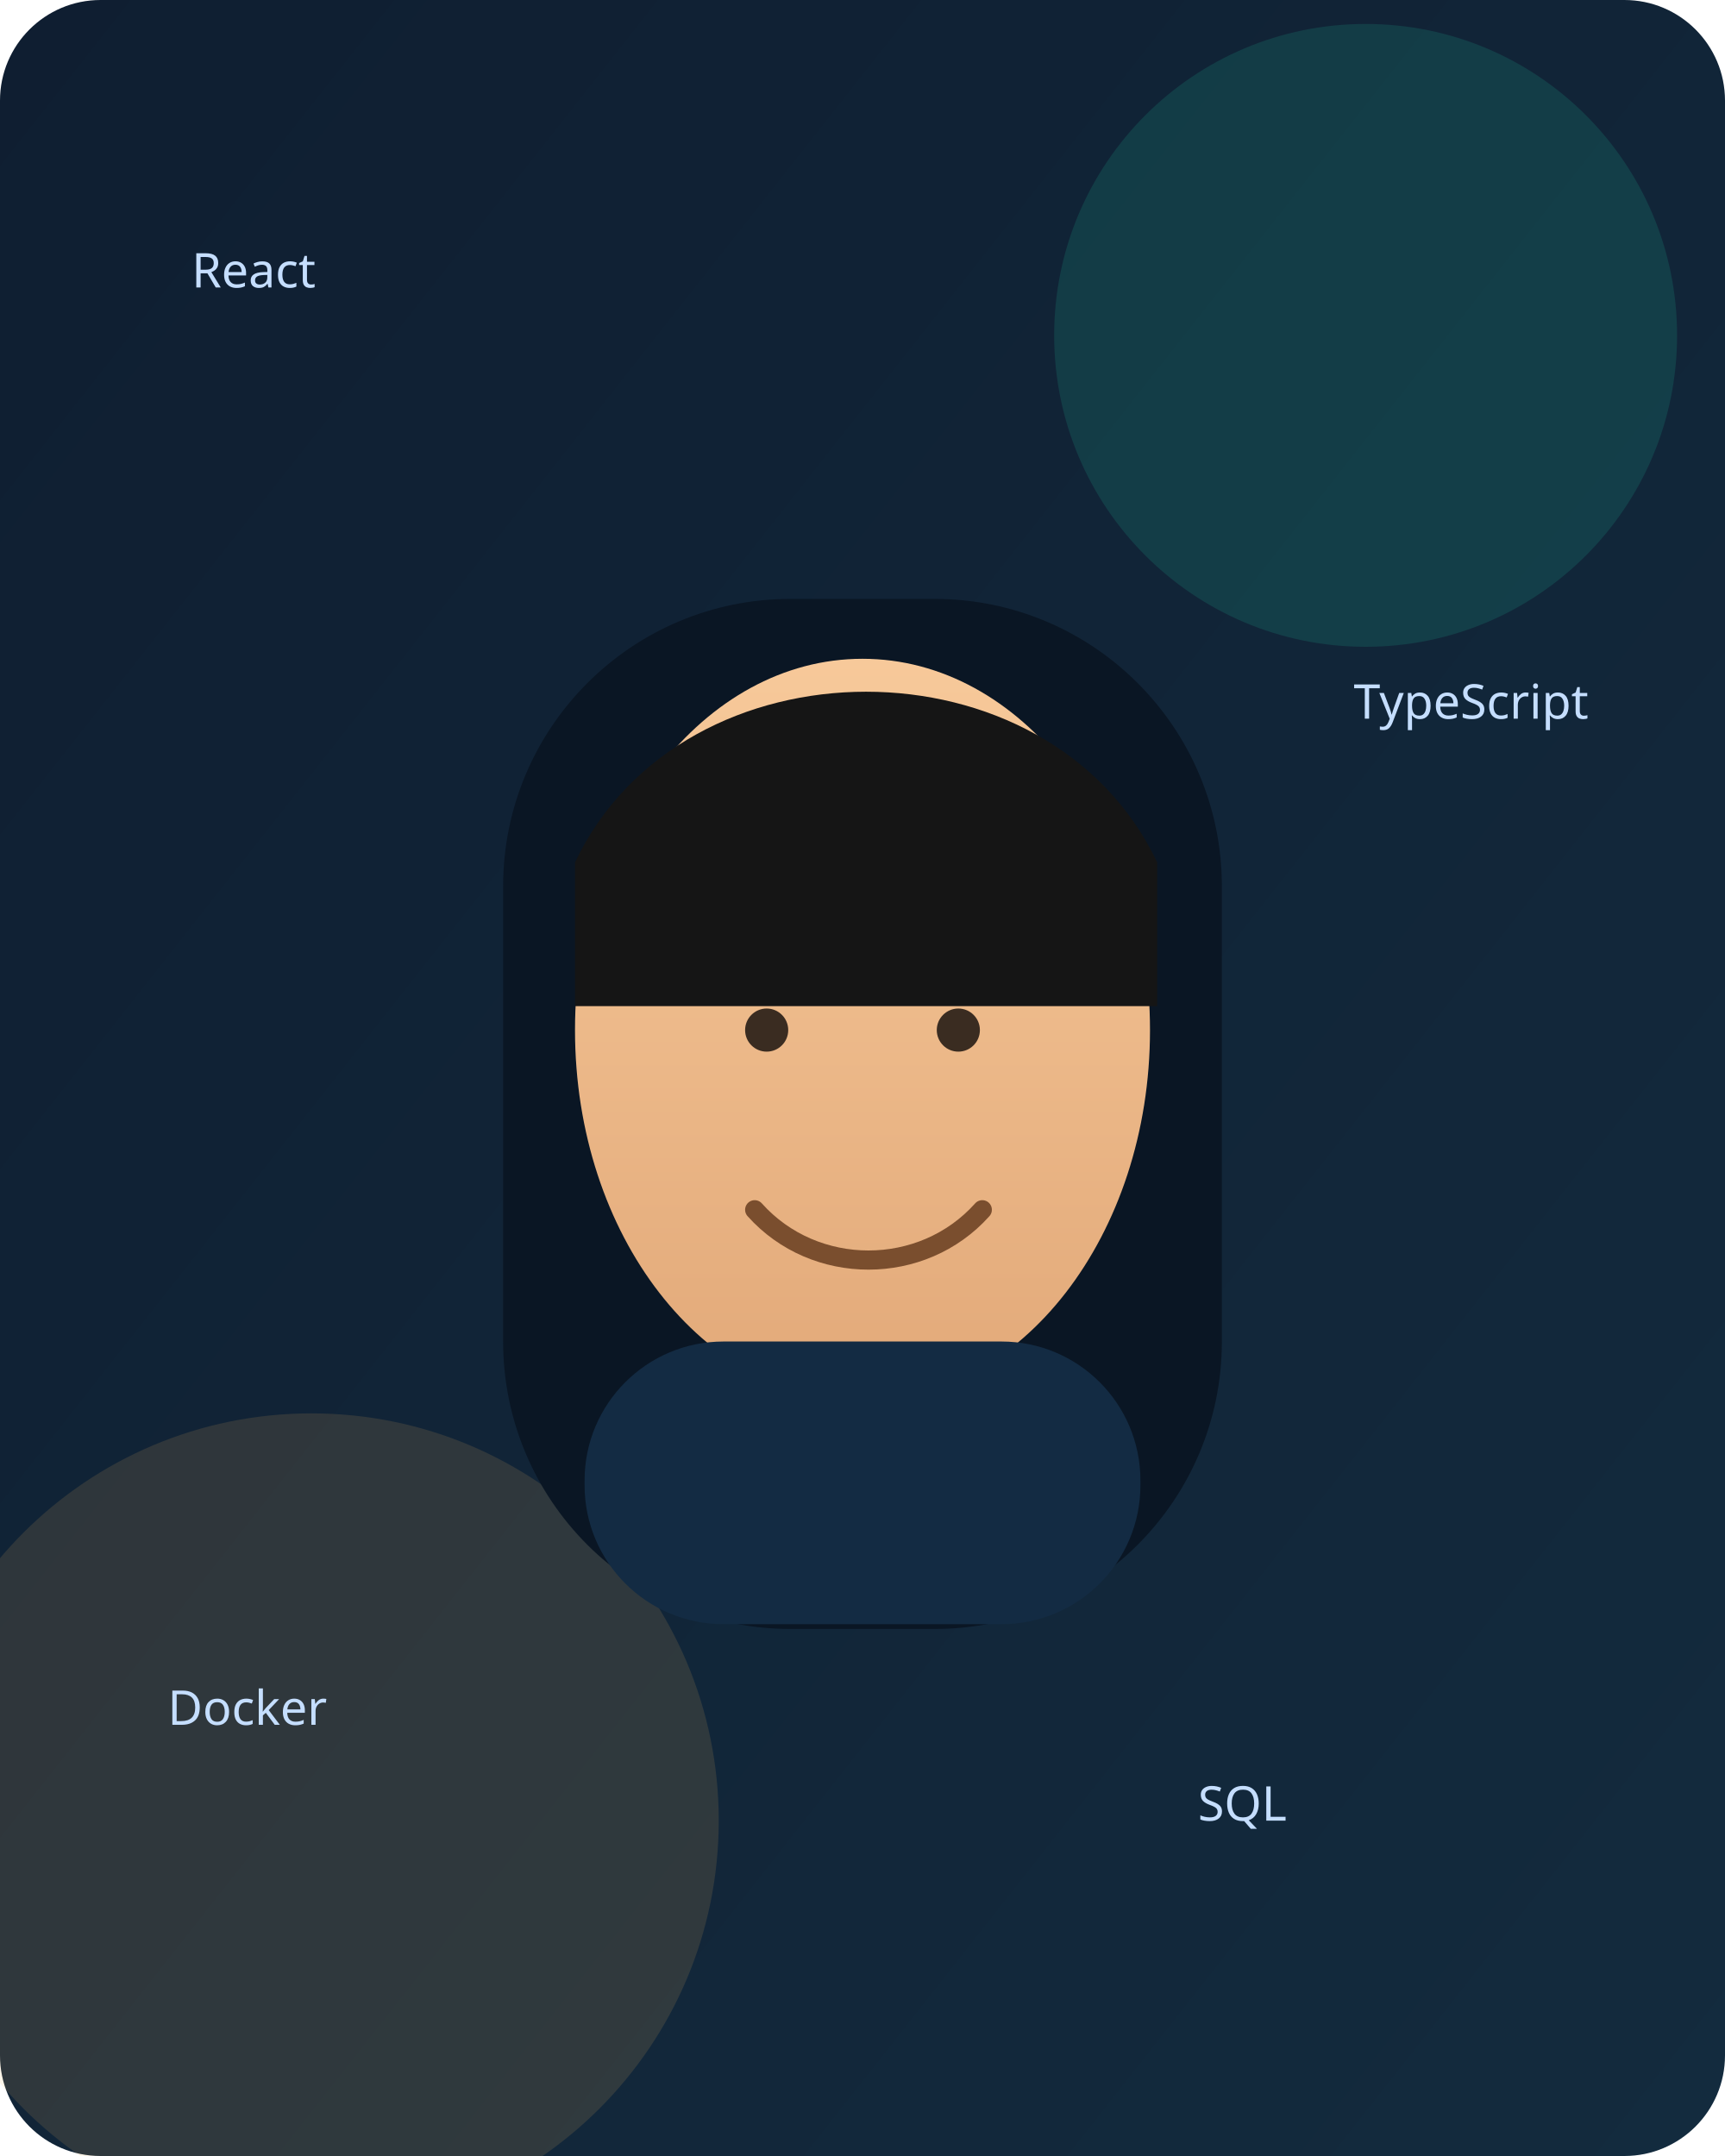
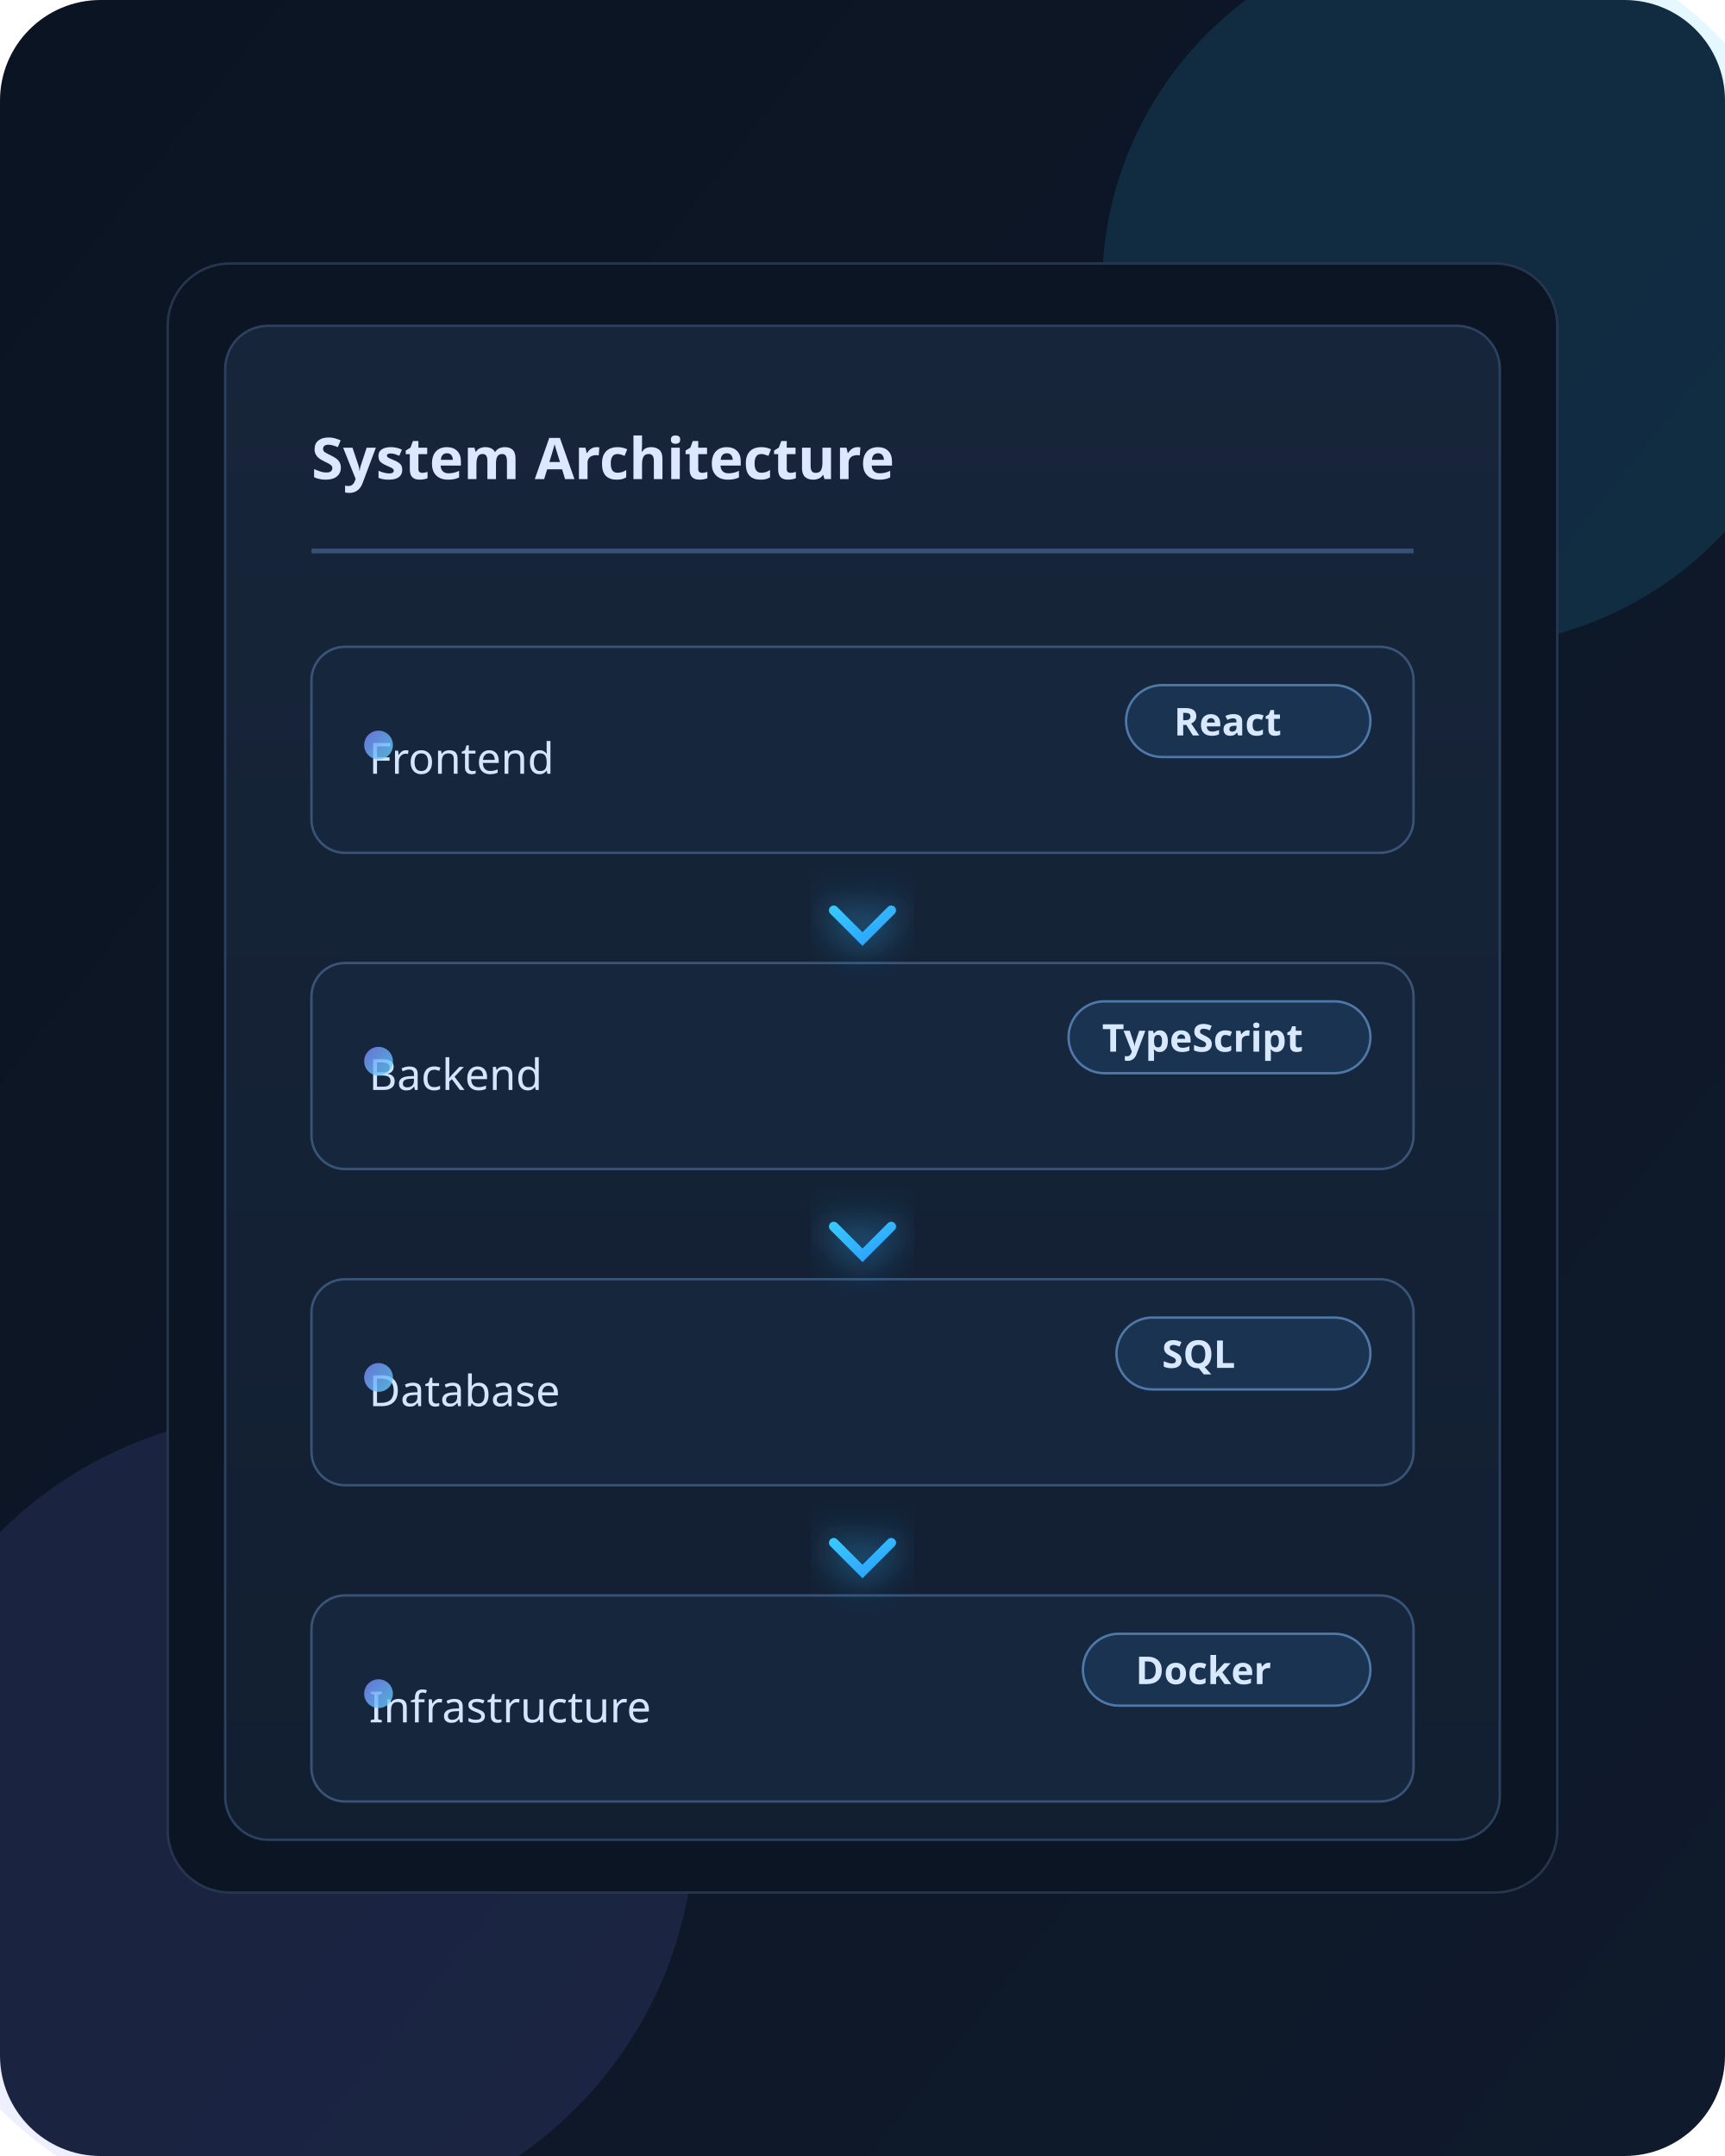
- <svg xmlns="http://www.w3.org/2000/svg" viewBox="0 0 720 900" role="img" aria-label="Abstrakte Entwickler-Illustration">
+ <svg xmlns="http://www.w3.org/2000/svg" viewBox="0 0 720 900" role="img" aria-label="Abstrakte Systemarchitektur-Visualisierung ohne Personen">
  <defs>
    <linearGradient id="bg" x1="0" y1="0" x2="1" y2="1">
-       <stop offset="0%" stop-color="#0f1e31" />
-       <stop offset="100%" stop-color="#132b3e" />
+       <stop offset="0%" stop-color="#0b1422" />
+       <stop offset="100%" stop-color="#0f1a2c" />
    </linearGradient>
-     <linearGradient id="face" x1="0" y1="0" x2="0" y2="1">
-       <stop offset="0%" stop-color="#f7c99a" />
-       <stop offset="100%" stop-color="#e2a979" />
+     <linearGradient id="panel" x1="0" y1="0" x2="0" y2="1">
+       <stop offset="0%" stop-color="#17253a" />
+       <stop offset="100%" stop-color="#121f31" />
    </linearGradient>
+     <linearGradient id="accentA" x1="0" y1="0" x2="1" y2="1">
+       <stop offset="0%" stop-color="#38c7ff" />
+       <stop offset="100%" stop-color="#2aa1ff" />
+     </linearGradient>
+     <linearGradient id="accentB" x1="0" y1="0" x2="1" y2="1">
+       <stop offset="0%" stop-color="#7c86ff" />
+       <stop offset="100%" stop-color="#62d6ff" />
+     </linearGradient>
+     <filter id="glow" x="-40%" y="-40%" width="180%" height="180%">
+       <feGaussianBlur stdDeviation="8" result="blur" />
+       <feMerge>
+         <feMergeNode in="blur" />
+         <feMergeNode in="SourceGraphic" />
+       </feMerge>
+     </filter>
  </defs>
  <rect width="720" height="900" rx="42" fill="url(#bg)" />
-   <circle cx="570" cy="140" r="130" fill="#1aa38a33" />
-   <circle cx="130" cy="760" r="170" fill="#f4b86022" />
-   <rect x="210" y="250" width="300" height="430" rx="120" fill="#0a1624" />
-   <ellipse cx="360" cy="430" rx="120" ry="155" fill="url(#face)" />
-   <path d="M240 360c45-95 198-95 243 0v60H240z" fill="#151515" />
-   <circle cx="320" cy="430" r="9" fill="#3a2c21" />
-   <circle cx="400" cy="430" r="9" fill="#3a2c21" />
-   <path d="M315 505c25 28 70 28 95 0" stroke="#7a4e2e" stroke-width="8" stroke-linecap="round" fill="none" />
-   <rect x="244" y="560" width="232" height="118" rx="58" fill="#132b43" />
-   <g font-family="Segoe UI, sans-serif" font-size="20" fill="#c5deff">
-     <text x="80" y="120">React</text>
-     <text x="565" y="300">TypeScript</text>
-     <text x="70" y="720">Docker</text>
-     <text x="500" y="760">SQL</text>
+   <circle cx="610" cy="120" r="150" fill="#38c7ff1f" />
+   <circle cx="120" cy="760" r="170" fill="#7c86ff1f" />
+   <rect x="70" y="110" width="580" height="680" rx="26" fill="#0c1524" stroke="#26364f" />
+   <rect x="94" y="136" width="532" height="632" rx="18" fill="url(#panel)" stroke="#2c415f" />
+   <g font-family="Segoe UI, sans-serif" font-size="24" font-weight="700" fill="#dce8ff">
+     <text x="130" y="200">System Architecture</text>
+   </g>
+   <g stroke="#4b6f9a" stroke-width="2" opacity="0.6">
+     <line x1="130" y1="230" x2="590" y2="230" />
+   </g>
+   <g font-family="Segoe UI, sans-serif" font-size="18" fill="#d5e4ff">
+     <rect x="130" y="270" width="460" height="86" rx="14" fill="#15263d" stroke="#3a5478" />
+     <text x="154" y="323">Frontend</text>
+     <rect x="130" y="402" width="460" height="86" rx="14" fill="#15263d" stroke="#3a5478" />
+     <text x="154" y="455">Backend</text>
+     <rect x="130" y="534" width="460" height="86" rx="14" fill="#15263d" stroke="#3a5478" />
+     <text x="154" y="587">Database</text>
+     <rect x="130" y="666" width="460" height="86" rx="14" fill="#15263d" stroke="#3a5478" />
+     <text x="154" y="719">Infrastructure</text>
+   </g>
+   <g stroke="url(#accentA)" stroke-width="4" stroke-linecap="round" filter="url(#glow)">
+     <line x1="360" y1="356" x2="360" y2="392" />
+     <polyline points="348,380 360,392 372,380" fill="none" />
+     <line x1="360" y1="488" x2="360" y2="524" />
+     <polyline points="348,512 360,524 372,512" fill="none" />
+     <line x1="360" y1="620" x2="360" y2="656" />
+     <polyline points="348,644 360,656 372,644" fill="none" />
+   </g>
+   <g font-family="Segoe UI, sans-serif" font-size="16" font-weight="600">
+     <rect x="470" y="286" width="102" height="30" rx="15" fill="#1a3351" stroke="#4f78a8" />
+     <text x="490" y="307" fill="#d8e8ff">React</text>
+     <rect x="446" y="418" width="126" height="30" rx="15" fill="#1a3351" stroke="#4f78a8" />
+     <text x="460" y="439" fill="#d8e8ff">TypeScript</text>
+     <rect x="466" y="550" width="106" height="30" rx="15" fill="#1a3351" stroke="#4f78a8" />
+     <text x="485" y="571" fill="#d8e8ff">SQL</text>
+     <rect x="452" y="682" width="120" height="30" rx="15" fill="#1a3351" stroke="#4f78a8" />
+     <text x="474" y="703" fill="#d8e8ff">Docker</text>
+   </g>
+   <g opacity="0.8">
+     <circle cx="158" cy="311" r="6" fill="url(#accentB)" />
+     <circle cx="158" cy="443" r="6" fill="url(#accentB)" />
+     <circle cx="158" cy="575" r="6" fill="url(#accentB)" />
+     <circle cx="158" cy="707" r="6" fill="url(#accentB)" />
  </g>
</svg>
